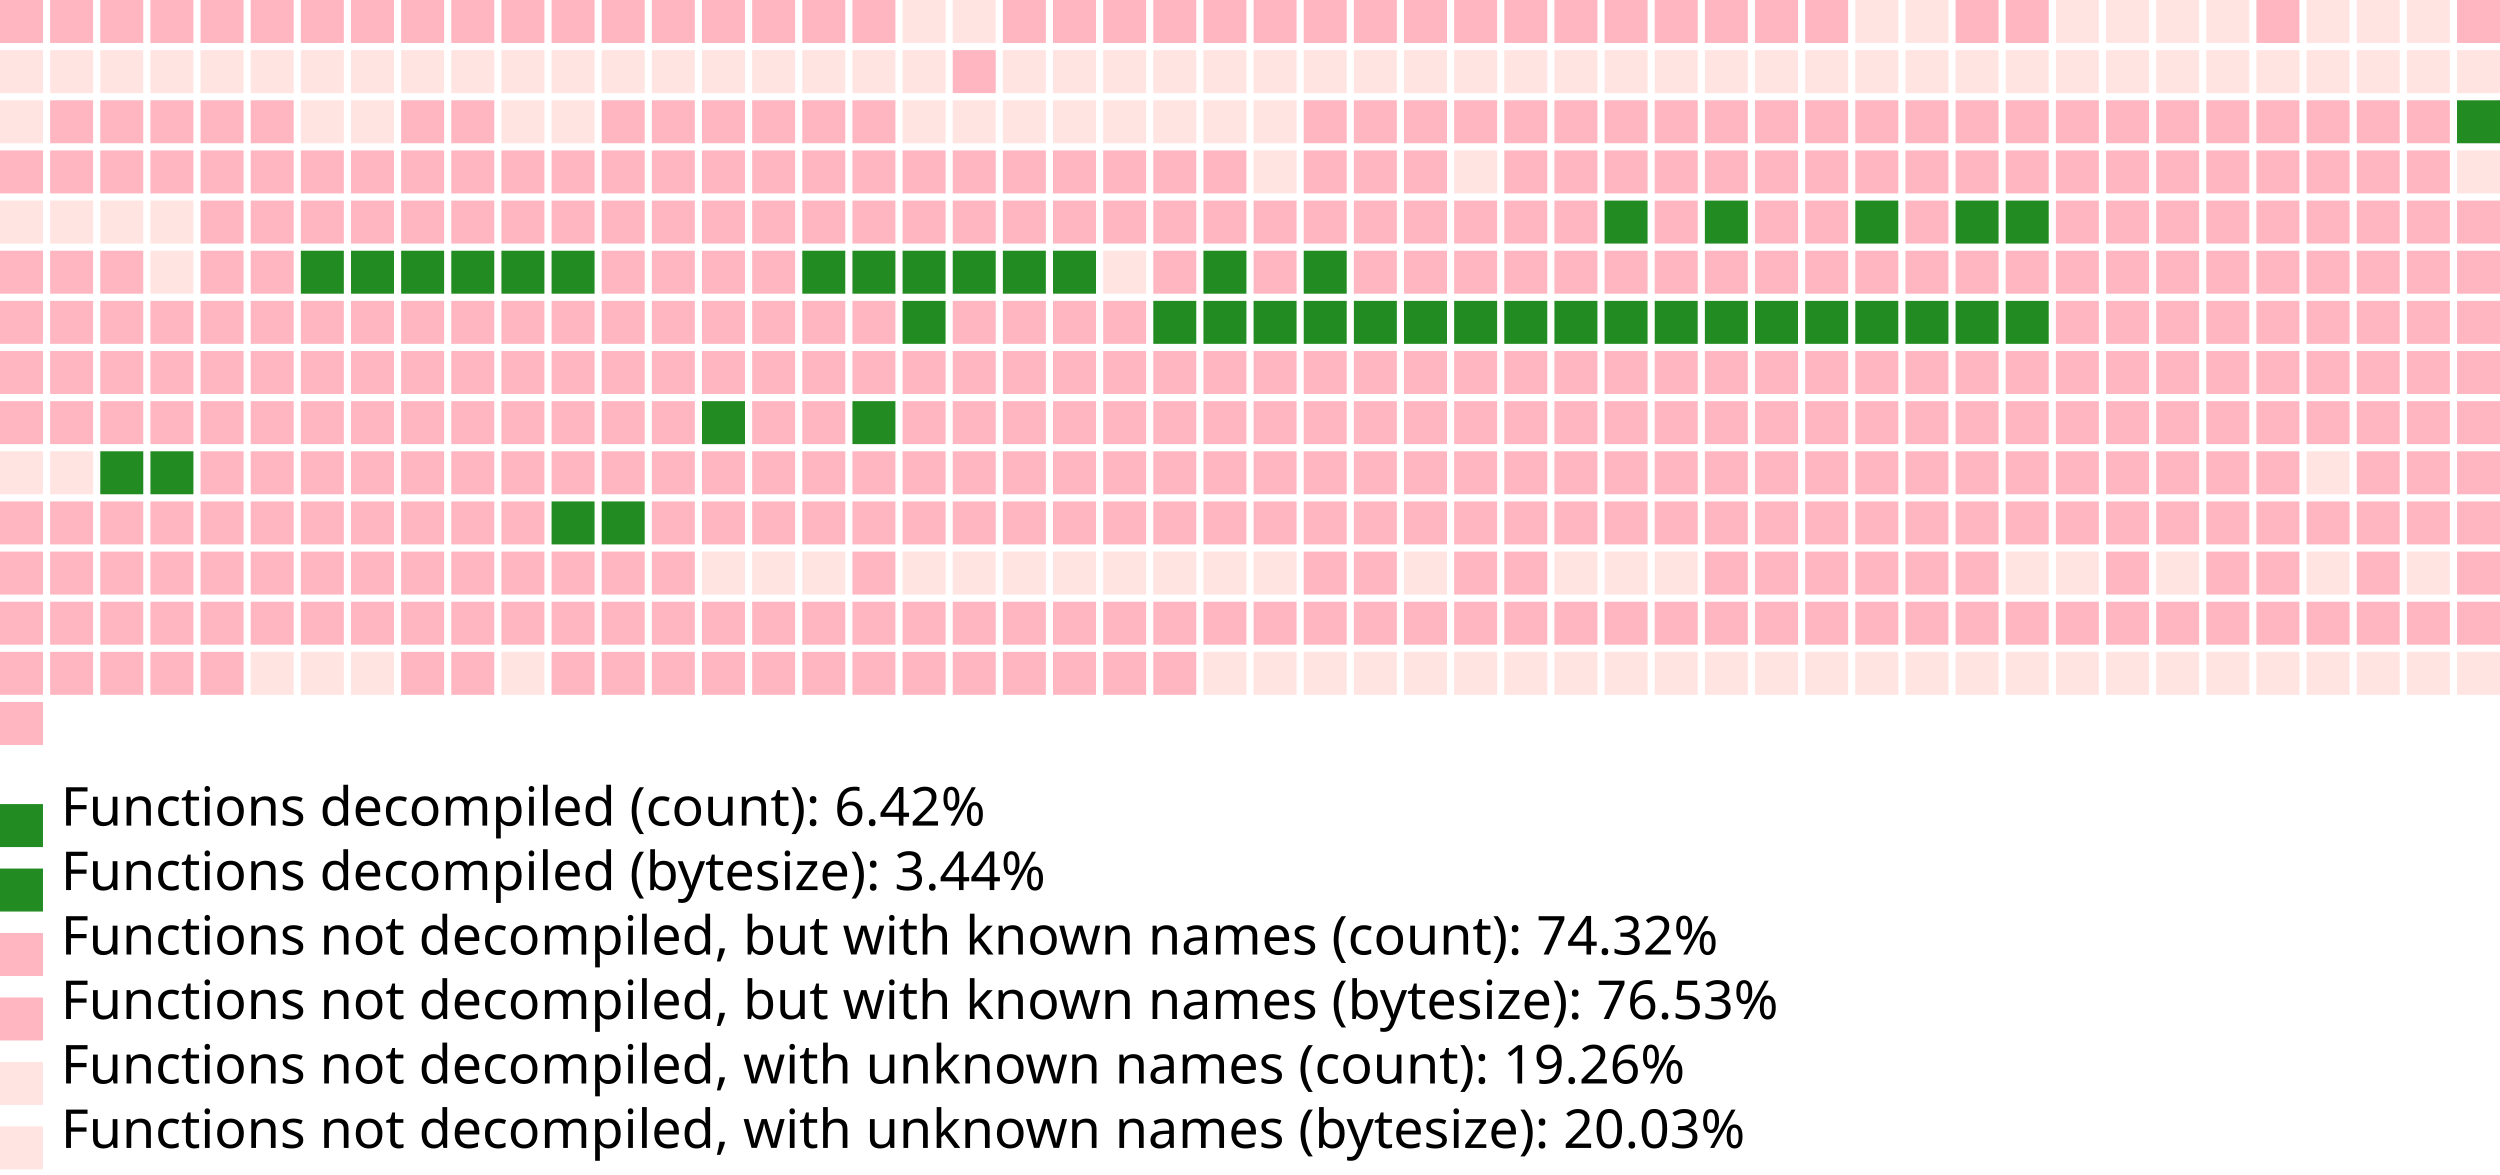
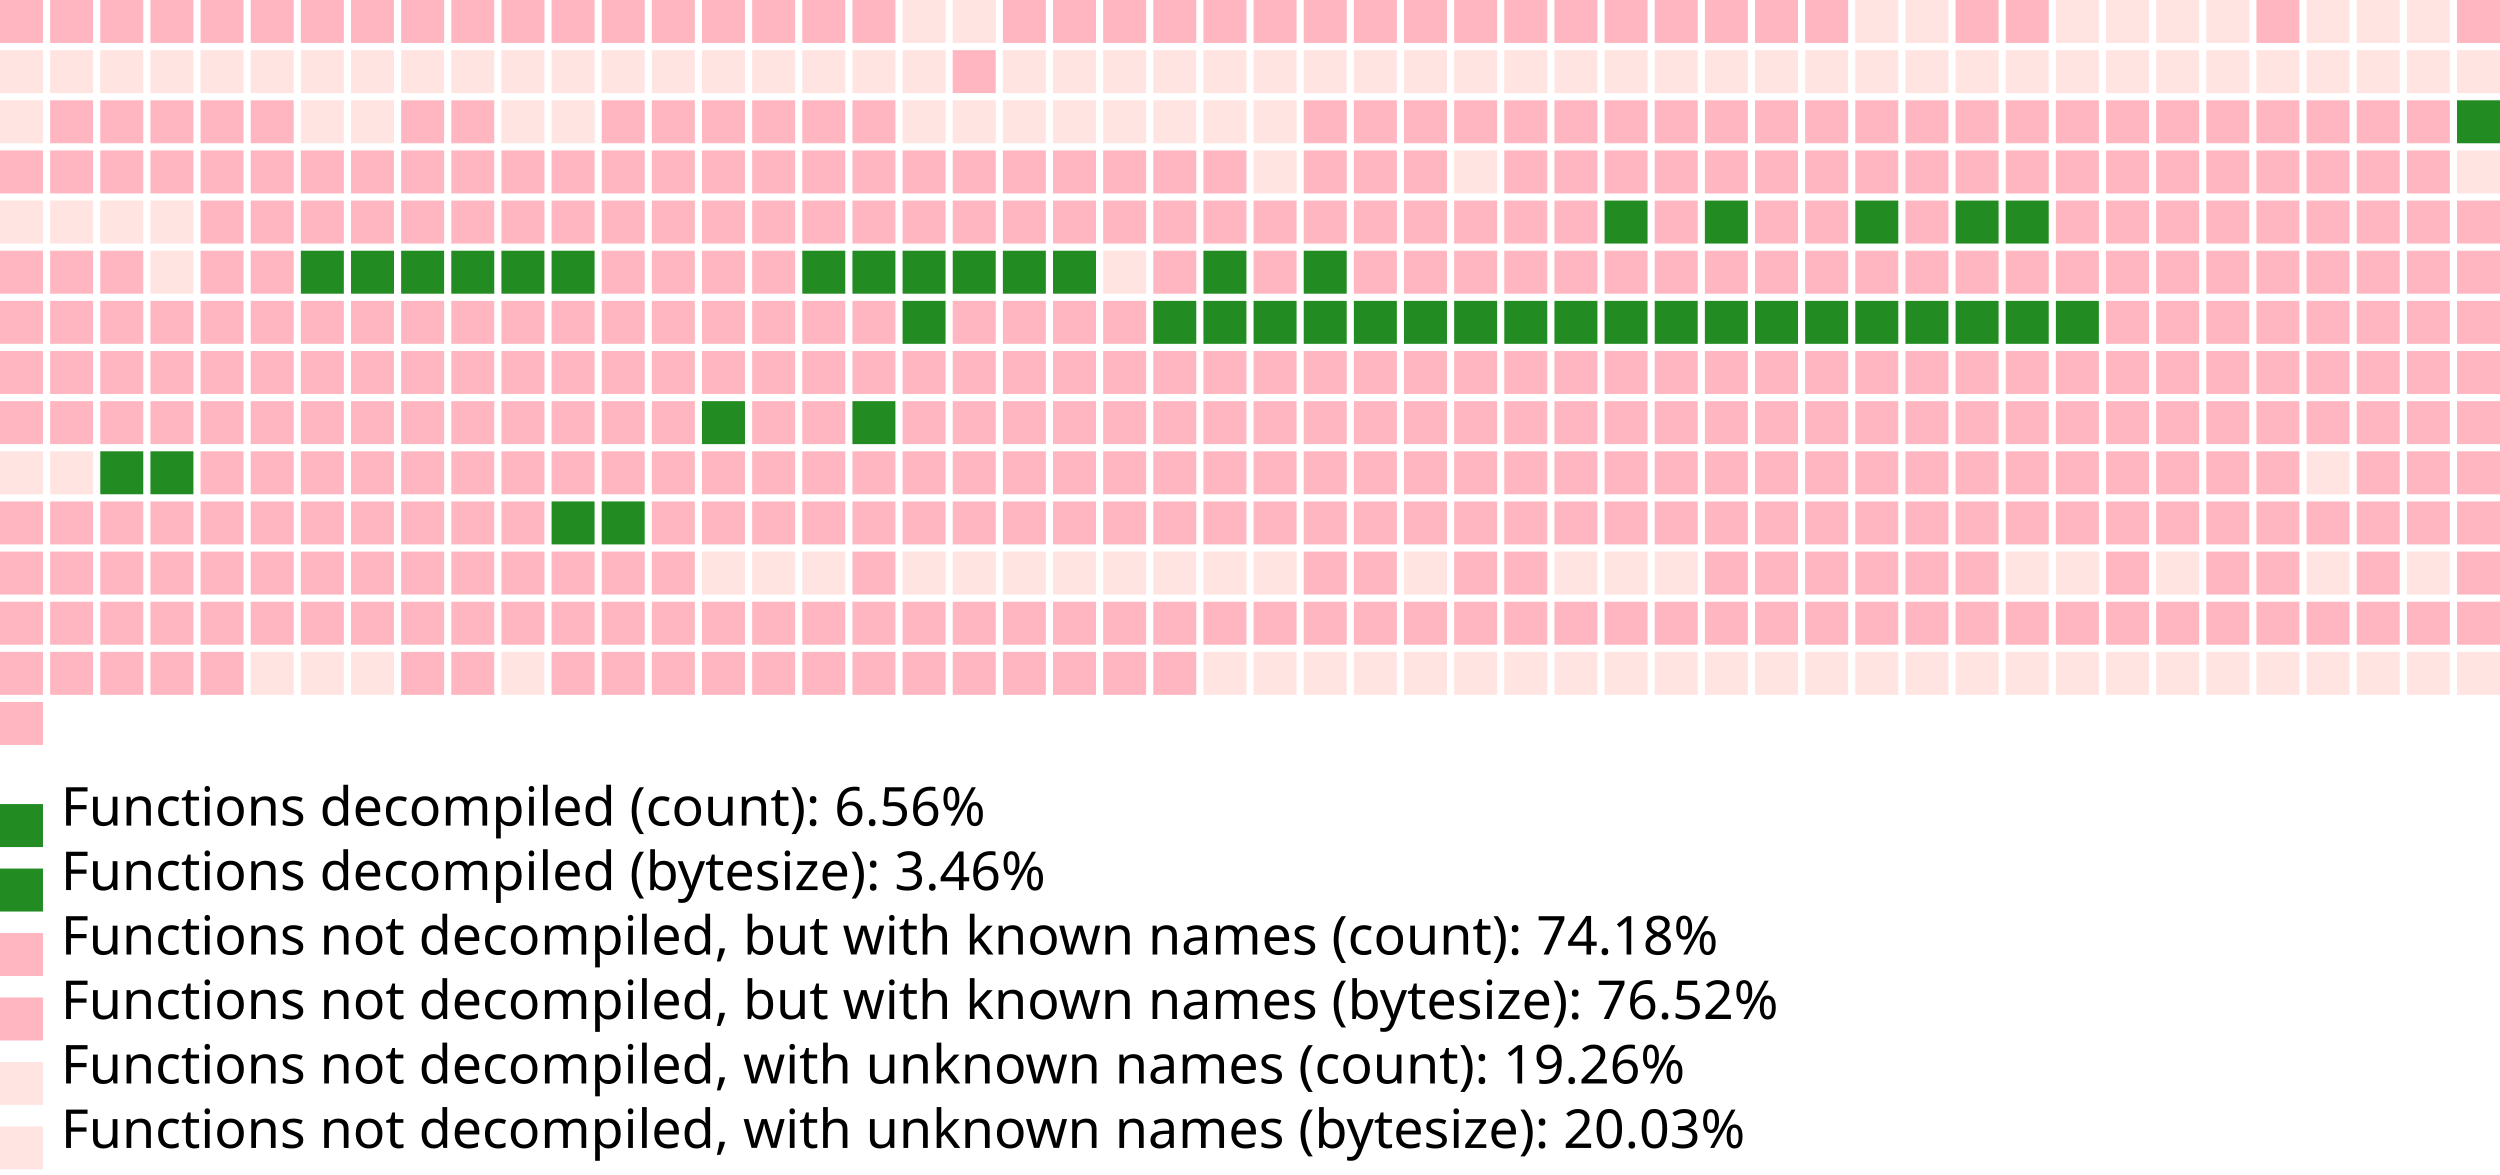
<svg xmlns="http://www.w3.org/2000/svg" version="1.1" width="698" height="328">
  <rect width="12" height="12" x="0" y="0" fill="lightpink" />
  <rect width="12" height="12" x="14" y="0" fill="lightpink" />
  <rect width="12" height="12" x="28" y="0" fill="lightpink" />
  <rect width="12" height="12" x="42" y="0" fill="lightpink" />
  <rect width="12" height="12" x="56" y="0" fill="lightpink" />
  <rect width="12" height="12" x="70" y="0" fill="lightpink" />
  <rect width="12" height="12" x="84" y="0" fill="lightpink" />
  <rect width="12" height="12" x="98" y="0" fill="lightpink" />
  <rect width="12" height="12" x="112" y="0" fill="lightpink" />
  <rect width="12" height="12" x="126" y="0" fill="lightpink" />
  <rect width="12" height="12" x="140" y="0" fill="lightpink" />
  <rect width="12" height="12" x="154" y="0" fill="lightpink" />
  <rect width="12" height="12" x="168" y="0" fill="lightpink" />
  <rect width="12" height="12" x="182" y="0" fill="lightpink" />
  <rect width="12" height="12" x="196" y="0" fill="lightpink" />
  <rect width="12" height="12" x="210" y="0" fill="lightpink" />
  <rect width="12" height="12" x="224" y="0" fill="lightpink" />
  <rect width="12" height="12" x="238" y="0" fill="lightpink" />
  <rect width="12" height="12" x="252" y="0" fill="mistyrose" />
  <rect width="12" height="12" x="266" y="0" fill="mistyrose" />
  <rect width="12" height="12" x="280" y="0" fill="lightpink" />
  <rect width="12" height="12" x="294" y="0" fill="lightpink" />
  <rect width="12" height="12" x="308" y="0" fill="lightpink" />
  <rect width="12" height="12" x="322" y="0" fill="lightpink" />
  <rect width="12" height="12" x="336" y="0" fill="lightpink" />
  <rect width="12" height="12" x="350" y="0" fill="lightpink" />
  <rect width="12" height="12" x="364" y="0" fill="lightpink" />
  <rect width="12" height="12" x="378" y="0" fill="lightpink" />
  <rect width="12" height="12" x="392" y="0" fill="lightpink" />
  <rect width="12" height="12" x="406" y="0" fill="lightpink" />
  <rect width="12" height="12" x="420" y="0" fill="lightpink" />
  <rect width="12" height="12" x="434" y="0" fill="lightpink" />
  <rect width="12" height="12" x="448" y="0" fill="lightpink" />
  <rect width="12" height="12" x="462" y="0" fill="lightpink" />
  <rect width="12" height="12" x="476" y="0" fill="lightpink" />
  <rect width="12" height="12" x="490" y="0" fill="lightpink" />
  <rect width="12" height="12" x="504" y="0" fill="lightpink" />
  <rect width="12" height="12" x="518" y="0" fill="mistyrose" />
  <rect width="12" height="12" x="532" y="0" fill="mistyrose" />
  <rect width="12" height="12" x="546" y="0" fill="lightpink" />
  <rect width="12" height="12" x="560" y="0" fill="lightpink" />
  <rect width="12" height="12" x="574" y="0" fill="mistyrose" />
  <rect width="12" height="12" x="588" y="0" fill="mistyrose" />
  <rect width="12" height="12" x="602" y="0" fill="mistyrose" />
  <rect width="12" height="12" x="616" y="0" fill="mistyrose" />
  <rect width="12" height="12" x="630" y="0" fill="lightpink" />
  <rect width="12" height="12" x="644" y="0" fill="mistyrose" />
  <rect width="12" height="12" x="658" y="0" fill="mistyrose" />
  <rect width="12" height="12" x="672" y="0" fill="mistyrose" />
  <rect width="12" height="12" x="686" y="0" fill="lightpink" />
  <rect width="12" height="12" x="0" y="14" fill="mistyrose" />
  <rect width="12" height="12" x="14" y="14" fill="mistyrose" />
  <rect width="12" height="12" x="28" y="14" fill="mistyrose" />
  <rect width="12" height="12" x="42" y="14" fill="mistyrose" />
  <rect width="12" height="12" x="56" y="14" fill="mistyrose" />
  <rect width="12" height="12" x="70" y="14" fill="mistyrose" />
  <rect width="12" height="12" x="84" y="14" fill="mistyrose" />
  <rect width="12" height="12" x="98" y="14" fill="mistyrose" />
  <rect width="12" height="12" x="112" y="14" fill="mistyrose" />
  <rect width="12" height="12" x="126" y="14" fill="mistyrose" />
  <rect width="12" height="12" x="140" y="14" fill="mistyrose" />
  <rect width="12" height="12" x="154" y="14" fill="mistyrose" />
  <rect width="12" height="12" x="168" y="14" fill="mistyrose" />
  <rect width="12" height="12" x="182" y="14" fill="mistyrose" />
  <rect width="12" height="12" x="196" y="14" fill="mistyrose" />
  <rect width="12" height="12" x="210" y="14" fill="mistyrose" />
  <rect width="12" height="12" x="224" y="14" fill="mistyrose" />
  <rect width="12" height="12" x="238" y="14" fill="mistyrose" />
  <rect width="12" height="12" x="252" y="14" fill="mistyrose" />
  <rect width="12" height="12" x="266" y="14" fill="lightpink" />
  <rect width="12" height="12" x="280" y="14" fill="mistyrose" />
  <rect width="12" height="12" x="294" y="14" fill="mistyrose" />
  <rect width="12" height="12" x="308" y="14" fill="mistyrose" />
  <rect width="12" height="12" x="322" y="14" fill="mistyrose" />
  <rect width="12" height="12" x="336" y="14" fill="mistyrose" />
  <rect width="12" height="12" x="350" y="14" fill="mistyrose" />
  <rect width="12" height="12" x="364" y="14" fill="mistyrose" />
  <rect width="12" height="12" x="378" y="14" fill="mistyrose" />
  <rect width="12" height="12" x="392" y="14" fill="mistyrose" />
  <rect width="12" height="12" x="406" y="14" fill="mistyrose" />
  <rect width="12" height="12" x="420" y="14" fill="mistyrose" />
  <rect width="12" height="12" x="434" y="14" fill="mistyrose" />
  <rect width="12" height="12" x="448" y="14" fill="mistyrose" />
  <rect width="12" height="12" x="462" y="14" fill="mistyrose" />
  <rect width="12" height="12" x="476" y="14" fill="mistyrose" />
  <rect width="12" height="12" x="490" y="14" fill="mistyrose" />
  <rect width="12" height="12" x="504" y="14" fill="mistyrose" />
  <rect width="12" height="12" x="518" y="14" fill="mistyrose" />
  <rect width="12" height="12" x="532" y="14" fill="mistyrose" />
  <rect width="12" height="12" x="546" y="14" fill="mistyrose" />
  <rect width="12" height="12" x="560" y="14" fill="mistyrose" />
  <rect width="12" height="12" x="574" y="14" fill="mistyrose" />
  <rect width="12" height="12" x="588" y="14" fill="mistyrose" />
  <rect width="12" height="12" x="602" y="14" fill="mistyrose" />
  <rect width="12" height="12" x="616" y="14" fill="mistyrose" />
  <rect width="12" height="12" x="630" y="14" fill="mistyrose" />
  <rect width="12" height="12" x="644" y="14" fill="mistyrose" />
  <rect width="12" height="12" x="658" y="14" fill="mistyrose" />
  <rect width="12" height="12" x="672" y="14" fill="mistyrose" />
  <rect width="12" height="12" x="686" y="14" fill="mistyrose" />
  <rect width="12" height="12" x="0" y="28" fill="mistyrose" />
  <rect width="12" height="12" x="14" y="28" fill="lightpink" />
  <rect width="12" height="12" x="28" y="28" fill="lightpink" />
  <rect width="12" height="12" x="42" y="28" fill="lightpink" />
  <rect width="12" height="12" x="56" y="28" fill="lightpink" />
  <rect width="12" height="12" x="70" y="28" fill="lightpink" />
  <rect width="12" height="12" x="84" y="28" fill="mistyrose" />
  <rect width="12" height="12" x="98" y="28" fill="mistyrose" />
  <rect width="12" height="12" x="112" y="28" fill="lightpink" />
  <rect width="12" height="12" x="126" y="28" fill="lightpink" />
  <rect width="12" height="12" x="140" y="28" fill="mistyrose" />
  <rect width="12" height="12" x="154" y="28" fill="mistyrose" />
  <rect width="12" height="12" x="168" y="28" fill="lightpink" />
  <rect width="12" height="12" x="182" y="28" fill="lightpink" />
  <rect width="12" height="12" x="196" y="28" fill="lightpink" />
  <rect width="12" height="12" x="210" y="28" fill="lightpink" />
  <rect width="12" height="12" x="224" y="28" fill="lightpink" />
  <rect width="12" height="12" x="238" y="28" fill="lightpink" />
  <rect width="12" height="12" x="252" y="28" fill="mistyrose" />
  <rect width="12" height="12" x="266" y="28" fill="mistyrose" />
  <rect width="12" height="12" x="280" y="28" fill="mistyrose" />
  <rect width="12" height="12" x="294" y="28" fill="mistyrose" />
  <rect width="12" height="12" x="308" y="28" fill="mistyrose" />
  <rect width="12" height="12" x="322" y="28" fill="mistyrose" />
  <rect width="12" height="12" x="336" y="28" fill="mistyrose" />
  <rect width="12" height="12" x="350" y="28" fill="mistyrose" />
  <rect width="12" height="12" x="364" y="28" fill="lightpink" />
  <rect width="12" height="12" x="378" y="28" fill="lightpink" />
  <rect width="12" height="12" x="392" y="28" fill="lightpink" />
  <rect width="12" height="12" x="406" y="28" fill="lightpink" />
  <rect width="12" height="12" x="420" y="28" fill="lightpink" />
  <rect width="12" height="12" x="434" y="28" fill="lightpink" />
  <rect width="12" height="12" x="448" y="28" fill="lightpink" />
  <rect width="12" height="12" x="462" y="28" fill="lightpink" />
  <rect width="12" height="12" x="476" y="28" fill="lightpink" />
  <rect width="12" height="12" x="490" y="28" fill="lightpink" />
  <rect width="12" height="12" x="504" y="28" fill="lightpink" />
  <rect width="12" height="12" x="518" y="28" fill="lightpink" />
  <rect width="12" height="12" x="532" y="28" fill="lightpink" />
  <rect width="12" height="12" x="546" y="28" fill="lightpink" />
  <rect width="12" height="12" x="560" y="28" fill="lightpink" />
  <rect width="12" height="12" x="574" y="28" fill="lightpink" />
  <rect width="12" height="12" x="588" y="28" fill="lightpink" />
  <rect width="12" height="12" x="602" y="28" fill="lightpink" />
  <rect width="12" height="12" x="616" y="28" fill="lightpink" />
  <rect width="12" height="12" x="630" y="28" fill="lightpink" />
  <rect width="12" height="12" x="644" y="28" fill="lightpink" />
  <rect width="12" height="12" x="658" y="28" fill="lightpink" />
  <rect width="12" height="12" x="672" y="28" fill="lightpink" />
  <rect width="12" height="12" x="686" y="28" fill="forestgreen" />
  <rect width="12" height="12" x="0" y="42" fill="lightpink" />
  <rect width="12" height="12" x="14" y="42" fill="lightpink" />
  <rect width="12" height="12" x="28" y="42" fill="lightpink" />
  <rect width="12" height="12" x="42" y="42" fill="lightpink" />
  <rect width="12" height="12" x="56" y="42" fill="lightpink" />
  <rect width="12" height="12" x="70" y="42" fill="lightpink" />
  <rect width="12" height="12" x="84" y="42" fill="lightpink" />
  <rect width="12" height="12" x="98" y="42" fill="lightpink" />
  <rect width="12" height="12" x="112" y="42" fill="lightpink" />
  <rect width="12" height="12" x="126" y="42" fill="lightpink" />
  <rect width="12" height="12" x="140" y="42" fill="lightpink" />
  <rect width="12" height="12" x="154" y="42" fill="lightpink" />
  <rect width="12" height="12" x="168" y="42" fill="lightpink" />
  <rect width="12" height="12" x="182" y="42" fill="lightpink" />
  <rect width="12" height="12" x="196" y="42" fill="lightpink" />
  <rect width="12" height="12" x="210" y="42" fill="lightpink" />
  <rect width="12" height="12" x="224" y="42" fill="lightpink" />
  <rect width="12" height="12" x="238" y="42" fill="lightpink" />
  <rect width="12" height="12" x="252" y="42" fill="lightpink" />
  <rect width="12" height="12" x="266" y="42" fill="lightpink" />
  <rect width="12" height="12" x="280" y="42" fill="lightpink" />
  <rect width="12" height="12" x="294" y="42" fill="lightpink" />
  <rect width="12" height="12" x="308" y="42" fill="lightpink" />
  <rect width="12" height="12" x="322" y="42" fill="lightpink" />
  <rect width="12" height="12" x="336" y="42" fill="lightpink" />
  <rect width="12" height="12" x="350" y="42" fill="mistyrose" />
  <rect width="12" height="12" x="364" y="42" fill="lightpink" />
  <rect width="12" height="12" x="378" y="42" fill="lightpink" />
  <rect width="12" height="12" x="392" y="42" fill="lightpink" />
  <rect width="12" height="12" x="406" y="42" fill="mistyrose" />
  <rect width="12" height="12" x="420" y="42" fill="lightpink" />
  <rect width="12" height="12" x="434" y="42" fill="lightpink" />
  <rect width="12" height="12" x="448" y="42" fill="lightpink" />
  <rect width="12" height="12" x="462" y="42" fill="lightpink" />
  <rect width="12" height="12" x="476" y="42" fill="lightpink" />
  <rect width="12" height="12" x="490" y="42" fill="lightpink" />
  <rect width="12" height="12" x="504" y="42" fill="lightpink" />
  <rect width="12" height="12" x="518" y="42" fill="lightpink" />
  <rect width="12" height="12" x="532" y="42" fill="lightpink" />
  <rect width="12" height="12" x="546" y="42" fill="lightpink" />
  <rect width="12" height="12" x="560" y="42" fill="lightpink" />
  <rect width="12" height="12" x="574" y="42" fill="lightpink" />
  <rect width="12" height="12" x="588" y="42" fill="lightpink" />
  <rect width="12" height="12" x="602" y="42" fill="lightpink" />
  <rect width="12" height="12" x="616" y="42" fill="lightpink" />
  <rect width="12" height="12" x="630" y="42" fill="lightpink" />
  <rect width="12" height="12" x="644" y="42" fill="lightpink" />
  <rect width="12" height="12" x="658" y="42" fill="lightpink" />
  <rect width="12" height="12" x="672" y="42" fill="lightpink" />
  <rect width="12" height="12" x="686" y="42" fill="mistyrose" />
  <rect width="12" height="12" x="0" y="56" fill="mistyrose" />
  <rect width="12" height="12" x="14" y="56" fill="mistyrose" />
  <rect width="12" height="12" x="28" y="56" fill="mistyrose" />
  <rect width="12" height="12" x="42" y="56" fill="mistyrose" />
  <rect width="12" height="12" x="56" y="56" fill="lightpink" />
  <rect width="12" height="12" x="70" y="56" fill="lightpink" />
  <rect width="12" height="12" x="84" y="56" fill="lightpink" />
  <rect width="12" height="12" x="98" y="56" fill="lightpink" />
  <rect width="12" height="12" x="112" y="56" fill="lightpink" />
  <rect width="12" height="12" x="126" y="56" fill="lightpink" />
  <rect width="12" height="12" x="140" y="56" fill="lightpink" />
  <rect width="12" height="12" x="154" y="56" fill="lightpink" />
  <rect width="12" height="12" x="168" y="56" fill="lightpink" />
  <rect width="12" height="12" x="182" y="56" fill="lightpink" />
  <rect width="12" height="12" x="196" y="56" fill="lightpink" />
  <rect width="12" height="12" x="210" y="56" fill="lightpink" />
  <rect width="12" height="12" x="224" y="56" fill="lightpink" />
  <rect width="12" height="12" x="238" y="56" fill="lightpink" />
  <rect width="12" height="12" x="252" y="56" fill="lightpink" />
  <rect width="12" height="12" x="266" y="56" fill="lightpink" />
  <rect width="12" height="12" x="280" y="56" fill="lightpink" />
  <rect width="12" height="12" x="294" y="56" fill="lightpink" />
  <rect width="12" height="12" x="308" y="56" fill="lightpink" />
  <rect width="12" height="12" x="322" y="56" fill="lightpink" />
  <rect width="12" height="12" x="336" y="56" fill="lightpink" />
  <rect width="12" height="12" x="350" y="56" fill="lightpink" />
  <rect width="12" height="12" x="364" y="56" fill="lightpink" />
  <rect width="12" height="12" x="378" y="56" fill="lightpink" />
  <rect width="12" height="12" x="392" y="56" fill="lightpink" />
  <rect width="12" height="12" x="406" y="56" fill="lightpink" />
  <rect width="12" height="12" x="420" y="56" fill="lightpink" />
  <rect width="12" height="12" x="434" y="56" fill="lightpink" />
  <rect width="12" height="12" x="448" y="56" fill="forestgreen" />
  <rect width="12" height="12" x="462" y="56" fill="lightpink" />
  <rect width="12" height="12" x="476" y="56" fill="forestgreen" />
  <rect width="12" height="12" x="490" y="56" fill="lightpink" />
  <rect width="12" height="12" x="504" y="56" fill="lightpink" />
  <rect width="12" height="12" x="518" y="56" fill="forestgreen" />
  <rect width="12" height="12" x="532" y="56" fill="lightpink" />
  <rect width="12" height="12" x="546" y="56" fill="forestgreen" />
  <rect width="12" height="12" x="560" y="56" fill="forestgreen" />
  <rect width="12" height="12" x="574" y="56" fill="lightpink" />
  <rect width="12" height="12" x="588" y="56" fill="lightpink" />
  <rect width="12" height="12" x="602" y="56" fill="lightpink" />
  <rect width="12" height="12" x="616" y="56" fill="lightpink" />
  <rect width="12" height="12" x="630" y="56" fill="lightpink" />
  <rect width="12" height="12" x="644" y="56" fill="lightpink" />
  <rect width="12" height="12" x="658" y="56" fill="lightpink" />
  <rect width="12" height="12" x="672" y="56" fill="lightpink" />
  <rect width="12" height="12" x="686" y="56" fill="lightpink" />
  <rect width="12" height="12" x="0" y="70" fill="lightpink" />
  <rect width="12" height="12" x="14" y="70" fill="lightpink" />
  <rect width="12" height="12" x="28" y="70" fill="lightpink" />
  <rect width="12" height="12" x="42" y="70" fill="mistyrose" />
  <rect width="12" height="12" x="56" y="70" fill="lightpink" />
  <rect width="12" height="12" x="70" y="70" fill="lightpink" />
  <rect width="12" height="12" x="84" y="70" fill="forestgreen" />
  <rect width="12" height="12" x="98" y="70" fill="forestgreen" />
  <rect width="12" height="12" x="112" y="70" fill="forestgreen" />
  <rect width="12" height="12" x="126" y="70" fill="forestgreen" />
  <rect width="12" height="12" x="140" y="70" fill="forestgreen" />
  <rect width="12" height="12" x="154" y="70" fill="forestgreen" />
  <rect width="12" height="12" x="168" y="70" fill="lightpink" />
  <rect width="12" height="12" x="182" y="70" fill="lightpink" />
  <rect width="12" height="12" x="196" y="70" fill="lightpink" />
  <rect width="12" height="12" x="210" y="70" fill="lightpink" />
  <rect width="12" height="12" x="224" y="70" fill="forestgreen" />
  <rect width="12" height="12" x="238" y="70" fill="forestgreen" />
  <rect width="12" height="12" x="252" y="70" fill="forestgreen" />
  <rect width="12" height="12" x="266" y="70" fill="forestgreen" />
  <rect width="12" height="12" x="280" y="70" fill="forestgreen" />
  <rect width="12" height="12" x="294" y="70" fill="forestgreen" />
  <rect width="12" height="12" x="308" y="70" fill="mistyrose" />
  <rect width="12" height="12" x="322" y="70" fill="lightpink" />
  <rect width="12" height="12" x="336" y="70" fill="forestgreen" />
  <rect width="12" height="12" x="350" y="70" fill="lightpink" />
  <rect width="12" height="12" x="364" y="70" fill="forestgreen" />
  <rect width="12" height="12" x="378" y="70" fill="lightpink" />
  <rect width="12" height="12" x="392" y="70" fill="lightpink" />
  <rect width="12" height="12" x="406" y="70" fill="lightpink" />
  <rect width="12" height="12" x="420" y="70" fill="lightpink" />
  <rect width="12" height="12" x="434" y="70" fill="lightpink" />
  <rect width="12" height="12" x="448" y="70" fill="lightpink" />
  <rect width="12" height="12" x="462" y="70" fill="lightpink" />
  <rect width="12" height="12" x="476" y="70" fill="lightpink" />
  <rect width="12" height="12" x="490" y="70" fill="lightpink" />
  <rect width="12" height="12" x="504" y="70" fill="lightpink" />
  <rect width="12" height="12" x="518" y="70" fill="lightpink" />
  <rect width="12" height="12" x="532" y="70" fill="lightpink" />
  <rect width="12" height="12" x="546" y="70" fill="lightpink" />
  <rect width="12" height="12" x="560" y="70" fill="lightpink" />
  <rect width="12" height="12" x="574" y="70" fill="lightpink" />
  <rect width="12" height="12" x="588" y="70" fill="lightpink" />
  <rect width="12" height="12" x="602" y="70" fill="lightpink" />
  <rect width="12" height="12" x="616" y="70" fill="lightpink" />
  <rect width="12" height="12" x="630" y="70" fill="lightpink" />
  <rect width="12" height="12" x="644" y="70" fill="lightpink" />
  <rect width="12" height="12" x="658" y="70" fill="lightpink" />
  <rect width="12" height="12" x="672" y="70" fill="lightpink" />
  <rect width="12" height="12" x="686" y="70" fill="lightpink" />
  <rect width="12" height="12" x="0" y="84" fill="lightpink" />
  <rect width="12" height="12" x="14" y="84" fill="lightpink" />
  <rect width="12" height="12" x="28" y="84" fill="lightpink" />
  <rect width="12" height="12" x="42" y="84" fill="lightpink" />
  <rect width="12" height="12" x="56" y="84" fill="lightpink" />
  <rect width="12" height="12" x="70" y="84" fill="lightpink" />
  <rect width="12" height="12" x="84" y="84" fill="lightpink" />
  <rect width="12" height="12" x="98" y="84" fill="lightpink" />
  <rect width="12" height="12" x="112" y="84" fill="lightpink" />
  <rect width="12" height="12" x="126" y="84" fill="lightpink" />
  <rect width="12" height="12" x="140" y="84" fill="lightpink" />
  <rect width="12" height="12" x="154" y="84" fill="lightpink" />
  <rect width="12" height="12" x="168" y="84" fill="lightpink" />
  <rect width="12" height="12" x="182" y="84" fill="lightpink" />
  <rect width="12" height="12" x="196" y="84" fill="lightpink" />
  <rect width="12" height="12" x="210" y="84" fill="lightpink" />
  <rect width="12" height="12" x="224" y="84" fill="lightpink" />
  <rect width="12" height="12" x="238" y="84" fill="lightpink" />
  <rect width="12" height="12" x="252" y="84" fill="forestgreen" />
  <rect width="12" height="12" x="266" y="84" fill="lightpink" />
  <rect width="12" height="12" x="280" y="84" fill="lightpink" />
  <rect width="12" height="12" x="294" y="84" fill="lightpink" />
  <rect width="12" height="12" x="308" y="84" fill="lightpink" />
  <rect width="12" height="12" x="322" y="84" fill="forestgreen" />
  <rect width="12" height="12" x="336" y="84" fill="forestgreen" />
  <rect width="12" height="12" x="350" y="84" fill="forestgreen" />
  <rect width="12" height="12" x="364" y="84" fill="forestgreen" />
  <rect width="12" height="12" x="378" y="84" fill="forestgreen" />
  <rect width="12" height="12" x="392" y="84" fill="forestgreen" />
  <rect width="12" height="12" x="406" y="84" fill="forestgreen" />
  <rect width="12" height="12" x="420" y="84" fill="forestgreen" />
  <rect width="12" height="12" x="434" y="84" fill="forestgreen" />
  <rect width="12" height="12" x="448" y="84" fill="forestgreen" />
  <rect width="12" height="12" x="462" y="84" fill="forestgreen" />
  <rect width="12" height="12" x="476" y="84" fill="forestgreen" />
  <rect width="12" height="12" x="490" y="84" fill="forestgreen" />
  <rect width="12" height="12" x="504" y="84" fill="forestgreen" />
  <rect width="12" height="12" x="518" y="84" fill="forestgreen" />
  <rect width="12" height="12" x="532" y="84" fill="forestgreen" />
  <rect width="12" height="12" x="546" y="84" fill="forestgreen" />
  <rect width="12" height="12" x="560" y="84" fill="forestgreen" />
-   <rect width="12" height="12" x="574" y="84" fill="lightpink" />
+   <rect width="12" height="12" x="574" y="84" fill="forestgreen" />
  <rect width="12" height="12" x="588" y="84" fill="lightpink" />
  <rect width="12" height="12" x="602" y="84" fill="lightpink" />
  <rect width="12" height="12" x="616" y="84" fill="lightpink" />
  <rect width="12" height="12" x="630" y="84" fill="lightpink" />
  <rect width="12" height="12" x="644" y="84" fill="lightpink" />
  <rect width="12" height="12" x="658" y="84" fill="lightpink" />
  <rect width="12" height="12" x="672" y="84" fill="lightpink" />
  <rect width="12" height="12" x="686" y="84" fill="lightpink" />
  <rect width="12" height="12" x="0" y="98" fill="lightpink" />
  <rect width="12" height="12" x="14" y="98" fill="lightpink" />
  <rect width="12" height="12" x="28" y="98" fill="lightpink" />
  <rect width="12" height="12" x="42" y="98" fill="lightpink" />
  <rect width="12" height="12" x="56" y="98" fill="lightpink" />
  <rect width="12" height="12" x="70" y="98" fill="lightpink" />
  <rect width="12" height="12" x="84" y="98" fill="lightpink" />
  <rect width="12" height="12" x="98" y="98" fill="lightpink" />
  <rect width="12" height="12" x="112" y="98" fill="lightpink" />
  <rect width="12" height="12" x="126" y="98" fill="lightpink" />
  <rect width="12" height="12" x="140" y="98" fill="lightpink" />
  <rect width="12" height="12" x="154" y="98" fill="lightpink" />
  <rect width="12" height="12" x="168" y="98" fill="lightpink" />
  <rect width="12" height="12" x="182" y="98" fill="lightpink" />
  <rect width="12" height="12" x="196" y="98" fill="lightpink" />
  <rect width="12" height="12" x="210" y="98" fill="lightpink" />
  <rect width="12" height="12" x="224" y="98" fill="lightpink" />
  <rect width="12" height="12" x="238" y="98" fill="lightpink" />
  <rect width="12" height="12" x="252" y="98" fill="lightpink" />
  <rect width="12" height="12" x="266" y="98" fill="lightpink" />
  <rect width="12" height="12" x="280" y="98" fill="lightpink" />
  <rect width="12" height="12" x="294" y="98" fill="lightpink" />
  <rect width="12" height="12" x="308" y="98" fill="lightpink" />
  <rect width="12" height="12" x="322" y="98" fill="lightpink" />
  <rect width="12" height="12" x="336" y="98" fill="lightpink" />
  <rect width="12" height="12" x="350" y="98" fill="lightpink" />
  <rect width="12" height="12" x="364" y="98" fill="lightpink" />
  <rect width="12" height="12" x="378" y="98" fill="lightpink" />
  <rect width="12" height="12" x="392" y="98" fill="lightpink" />
  <rect width="12" height="12" x="406" y="98" fill="lightpink" />
  <rect width="12" height="12" x="420" y="98" fill="lightpink" />
  <rect width="12" height="12" x="434" y="98" fill="lightpink" />
  <rect width="12" height="12" x="448" y="98" fill="lightpink" />
  <rect width="12" height="12" x="462" y="98" fill="lightpink" />
  <rect width="12" height="12" x="476" y="98" fill="lightpink" />
  <rect width="12" height="12" x="490" y="98" fill="lightpink" />
  <rect width="12" height="12" x="504" y="98" fill="lightpink" />
  <rect width="12" height="12" x="518" y="98" fill="lightpink" />
  <rect width="12" height="12" x="532" y="98" fill="lightpink" />
  <rect width="12" height="12" x="546" y="98" fill="lightpink" />
  <rect width="12" height="12" x="560" y="98" fill="lightpink" />
  <rect width="12" height="12" x="574" y="98" fill="lightpink" />
  <rect width="12" height="12" x="588" y="98" fill="lightpink" />
  <rect width="12" height="12" x="602" y="98" fill="lightpink" />
  <rect width="12" height="12" x="616" y="98" fill="lightpink" />
  <rect width="12" height="12" x="630" y="98" fill="lightpink" />
  <rect width="12" height="12" x="644" y="98" fill="lightpink" />
  <rect width="12" height="12" x="658" y="98" fill="lightpink" />
  <rect width="12" height="12" x="672" y="98" fill="lightpink" />
  <rect width="12" height="12" x="686" y="98" fill="lightpink" />
  <rect width="12" height="12" x="0" y="112" fill="lightpink" />
  <rect width="12" height="12" x="14" y="112" fill="lightpink" />
  <rect width="12" height="12" x="28" y="112" fill="lightpink" />
  <rect width="12" height="12" x="42" y="112" fill="lightpink" />
  <rect width="12" height="12" x="56" y="112" fill="lightpink" />
  <rect width="12" height="12" x="70" y="112" fill="lightpink" />
  <rect width="12" height="12" x="84" y="112" fill="lightpink" />
  <rect width="12" height="12" x="98" y="112" fill="lightpink" />
  <rect width="12" height="12" x="112" y="112" fill="lightpink" />
  <rect width="12" height="12" x="126" y="112" fill="lightpink" />
  <rect width="12" height="12" x="140" y="112" fill="lightpink" />
  <rect width="12" height="12" x="154" y="112" fill="lightpink" />
  <rect width="12" height="12" x="168" y="112" fill="lightpink" />
  <rect width="12" height="12" x="182" y="112" fill="lightpink" />
  <rect width="12" height="12" x="196" y="112" fill="forestgreen" />
  <rect width="12" height="12" x="210" y="112" fill="lightpink" />
  <rect width="12" height="12" x="224" y="112" fill="lightpink" />
  <rect width="12" height="12" x="238" y="112" fill="forestgreen" />
  <rect width="12" height="12" x="252" y="112" fill="lightpink" />
  <rect width="12" height="12" x="266" y="112" fill="lightpink" />
  <rect width="12" height="12" x="280" y="112" fill="lightpink" />
  <rect width="12" height="12" x="294" y="112" fill="lightpink" />
  <rect width="12" height="12" x="308" y="112" fill="lightpink" />
  <rect width="12" height="12" x="322" y="112" fill="lightpink" />
  <rect width="12" height="12" x="336" y="112" fill="lightpink" />
  <rect width="12" height="12" x="350" y="112" fill="lightpink" />
  <rect width="12" height="12" x="364" y="112" fill="lightpink" />
  <rect width="12" height="12" x="378" y="112" fill="lightpink" />
  <rect width="12" height="12" x="392" y="112" fill="lightpink" />
  <rect width="12" height="12" x="406" y="112" fill="lightpink" />
  <rect width="12" height="12" x="420" y="112" fill="lightpink" />
  <rect width="12" height="12" x="434" y="112" fill="lightpink" />
  <rect width="12" height="12" x="448" y="112" fill="lightpink" />
  <rect width="12" height="12" x="462" y="112" fill="lightpink" />
  <rect width="12" height="12" x="476" y="112" fill="lightpink" />
  <rect width="12" height="12" x="490" y="112" fill="lightpink" />
  <rect width="12" height="12" x="504" y="112" fill="lightpink" />
  <rect width="12" height="12" x="518" y="112" fill="lightpink" />
  <rect width="12" height="12" x="532" y="112" fill="lightpink" />
  <rect width="12" height="12" x="546" y="112" fill="lightpink" />
  <rect width="12" height="12" x="560" y="112" fill="lightpink" />
  <rect width="12" height="12" x="574" y="112" fill="lightpink" />
  <rect width="12" height="12" x="588" y="112" fill="lightpink" />
  <rect width="12" height="12" x="602" y="112" fill="lightpink" />
  <rect width="12" height="12" x="616" y="112" fill="lightpink" />
  <rect width="12" height="12" x="630" y="112" fill="lightpink" />
  <rect width="12" height="12" x="644" y="112" fill="lightpink" />
  <rect width="12" height="12" x="658" y="112" fill="lightpink" />
  <rect width="12" height="12" x="672" y="112" fill="lightpink" />
  <rect width="12" height="12" x="686" y="112" fill="lightpink" />
  <rect width="12" height="12" x="0" y="126" fill="mistyrose" />
  <rect width="12" height="12" x="14" y="126" fill="mistyrose" />
  <rect width="12" height="12" x="28" y="126" fill="forestgreen" />
  <rect width="12" height="12" x="42" y="126" fill="forestgreen" />
  <rect width="12" height="12" x="56" y="126" fill="lightpink" />
  <rect width="12" height="12" x="70" y="126" fill="lightpink" />
  <rect width="12" height="12" x="84" y="126" fill="lightpink" />
  <rect width="12" height="12" x="98" y="126" fill="lightpink" />
  <rect width="12" height="12" x="112" y="126" fill="lightpink" />
  <rect width="12" height="12" x="126" y="126" fill="lightpink" />
  <rect width="12" height="12" x="140" y="126" fill="lightpink" />
  <rect width="12" height="12" x="154" y="126" fill="lightpink" />
  <rect width="12" height="12" x="168" y="126" fill="lightpink" />
  <rect width="12" height="12" x="182" y="126" fill="lightpink" />
  <rect width="12" height="12" x="196" y="126" fill="lightpink" />
  <rect width="12" height="12" x="210" y="126" fill="lightpink" />
  <rect width="12" height="12" x="224" y="126" fill="lightpink" />
  <rect width="12" height="12" x="238" y="126" fill="lightpink" />
  <rect width="12" height="12" x="252" y="126" fill="lightpink" />
  <rect width="12" height="12" x="266" y="126" fill="lightpink" />
  <rect width="12" height="12" x="280" y="126" fill="lightpink" />
  <rect width="12" height="12" x="294" y="126" fill="lightpink" />
  <rect width="12" height="12" x="308" y="126" fill="lightpink" />
  <rect width="12" height="12" x="322" y="126" fill="lightpink" />
  <rect width="12" height="12" x="336" y="126" fill="lightpink" />
  <rect width="12" height="12" x="350" y="126" fill="lightpink" />
  <rect width="12" height="12" x="364" y="126" fill="lightpink" />
  <rect width="12" height="12" x="378" y="126" fill="lightpink" />
  <rect width="12" height="12" x="392" y="126" fill="lightpink" />
  <rect width="12" height="12" x="406" y="126" fill="lightpink" />
  <rect width="12" height="12" x="420" y="126" fill="lightpink" />
  <rect width="12" height="12" x="434" y="126" fill="lightpink" />
  <rect width="12" height="12" x="448" y="126" fill="lightpink" />
  <rect width="12" height="12" x="462" y="126" fill="lightpink" />
  <rect width="12" height="12" x="476" y="126" fill="lightpink" />
  <rect width="12" height="12" x="490" y="126" fill="lightpink" />
  <rect width="12" height="12" x="504" y="126" fill="lightpink" />
  <rect width="12" height="12" x="518" y="126" fill="lightpink" />
  <rect width="12" height="12" x="532" y="126" fill="lightpink" />
  <rect width="12" height="12" x="546" y="126" fill="lightpink" />
  <rect width="12" height="12" x="560" y="126" fill="lightpink" />
  <rect width="12" height="12" x="574" y="126" fill="lightpink" />
  <rect width="12" height="12" x="588" y="126" fill="lightpink" />
  <rect width="12" height="12" x="602" y="126" fill="lightpink" />
  <rect width="12" height="12" x="616" y="126" fill="lightpink" />
  <rect width="12" height="12" x="630" y="126" fill="lightpink" />
  <rect width="12" height="12" x="644" y="126" fill="mistyrose" />
  <rect width="12" height="12" x="658" y="126" fill="lightpink" />
  <rect width="12" height="12" x="672" y="126" fill="lightpink" />
  <rect width="12" height="12" x="686" y="126" fill="lightpink" />
  <rect width="12" height="12" x="0" y="140" fill="lightpink" />
  <rect width="12" height="12" x="14" y="140" fill="lightpink" />
  <rect width="12" height="12" x="28" y="140" fill="lightpink" />
  <rect width="12" height="12" x="42" y="140" fill="lightpink" />
  <rect width="12" height="12" x="56" y="140" fill="lightpink" />
  <rect width="12" height="12" x="70" y="140" fill="lightpink" />
  <rect width="12" height="12" x="84" y="140" fill="lightpink" />
  <rect width="12" height="12" x="98" y="140" fill="lightpink" />
  <rect width="12" height="12" x="112" y="140" fill="lightpink" />
  <rect width="12" height="12" x="126" y="140" fill="lightpink" />
  <rect width="12" height="12" x="140" y="140" fill="lightpink" />
  <rect width="12" height="12" x="154" y="140" fill="forestgreen" />
  <rect width="12" height="12" x="168" y="140" fill="forestgreen" />
  <rect width="12" height="12" x="182" y="140" fill="lightpink" />
  <rect width="12" height="12" x="196" y="140" fill="lightpink" />
  <rect width="12" height="12" x="210" y="140" fill="lightpink" />
  <rect width="12" height="12" x="224" y="140" fill="lightpink" />
  <rect width="12" height="12" x="238" y="140" fill="lightpink" />
  <rect width="12" height="12" x="252" y="140" fill="lightpink" />
  <rect width="12" height="12" x="266" y="140" fill="lightpink" />
  <rect width="12" height="12" x="280" y="140" fill="lightpink" />
  <rect width="12" height="12" x="294" y="140" fill="lightpink" />
  <rect width="12" height="12" x="308" y="140" fill="lightpink" />
  <rect width="12" height="12" x="322" y="140" fill="lightpink" />
  <rect width="12" height="12" x="336" y="140" fill="lightpink" />
  <rect width="12" height="12" x="350" y="140" fill="lightpink" />
  <rect width="12" height="12" x="364" y="140" fill="lightpink" />
  <rect width="12" height="12" x="378" y="140" fill="lightpink" />
  <rect width="12" height="12" x="392" y="140" fill="lightpink" />
  <rect width="12" height="12" x="406" y="140" fill="lightpink" />
  <rect width="12" height="12" x="420" y="140" fill="lightpink" />
  <rect width="12" height="12" x="434" y="140" fill="lightpink" />
  <rect width="12" height="12" x="448" y="140" fill="lightpink" />
  <rect width="12" height="12" x="462" y="140" fill="lightpink" />
  <rect width="12" height="12" x="476" y="140" fill="lightpink" />
  <rect width="12" height="12" x="490" y="140" fill="lightpink" />
  <rect width="12" height="12" x="504" y="140" fill="lightpink" />
  <rect width="12" height="12" x="518" y="140" fill="lightpink" />
  <rect width="12" height="12" x="532" y="140" fill="lightpink" />
  <rect width="12" height="12" x="546" y="140" fill="lightpink" />
  <rect width="12" height="12" x="560" y="140" fill="lightpink" />
  <rect width="12" height="12" x="574" y="140" fill="lightpink" />
  <rect width="12" height="12" x="588" y="140" fill="lightpink" />
  <rect width="12" height="12" x="602" y="140" fill="lightpink" />
  <rect width="12" height="12" x="616" y="140" fill="lightpink" />
  <rect width="12" height="12" x="630" y="140" fill="lightpink" />
  <rect width="12" height="12" x="644" y="140" fill="lightpink" />
  <rect width="12" height="12" x="658" y="140" fill="lightpink" />
  <rect width="12" height="12" x="672" y="140" fill="lightpink" />
  <rect width="12" height="12" x="686" y="140" fill="lightpink" />
  <rect width="12" height="12" x="0" y="154" fill="lightpink" />
  <rect width="12" height="12" x="14" y="154" fill="lightpink" />
  <rect width="12" height="12" x="28" y="154" fill="lightpink" />
  <rect width="12" height="12" x="42" y="154" fill="lightpink" />
  <rect width="12" height="12" x="56" y="154" fill="lightpink" />
  <rect width="12" height="12" x="70" y="154" fill="lightpink" />
  <rect width="12" height="12" x="84" y="154" fill="lightpink" />
  <rect width="12" height="12" x="98" y="154" fill="lightpink" />
  <rect width="12" height="12" x="112" y="154" fill="lightpink" />
  <rect width="12" height="12" x="126" y="154" fill="lightpink" />
  <rect width="12" height="12" x="140" y="154" fill="lightpink" />
  <rect width="12" height="12" x="154" y="154" fill="lightpink" />
  <rect width="12" height="12" x="168" y="154" fill="lightpink" />
  <rect width="12" height="12" x="182" y="154" fill="lightpink" />
  <rect width="12" height="12" x="196" y="154" fill="mistyrose" />
  <rect width="12" height="12" x="210" y="154" fill="mistyrose" />
  <rect width="12" height="12" x="224" y="154" fill="mistyrose" />
  <rect width="12" height="12" x="238" y="154" fill="lightpink" />
  <rect width="12" height="12" x="252" y="154" fill="mistyrose" />
  <rect width="12" height="12" x="266" y="154" fill="mistyrose" />
  <rect width="12" height="12" x="280" y="154" fill="mistyrose" />
  <rect width="12" height="12" x="294" y="154" fill="mistyrose" />
  <rect width="12" height="12" x="308" y="154" fill="mistyrose" />
  <rect width="12" height="12" x="322" y="154" fill="mistyrose" />
  <rect width="12" height="12" x="336" y="154" fill="mistyrose" />
  <rect width="12" height="12" x="350" y="154" fill="mistyrose" />
  <rect width="12" height="12" x="364" y="154" fill="lightpink" />
  <rect width="12" height="12" x="378" y="154" fill="lightpink" />
  <rect width="12" height="12" x="392" y="154" fill="mistyrose" />
  <rect width="12" height="12" x="406" y="154" fill="lightpink" />
  <rect width="12" height="12" x="420" y="154" fill="lightpink" />
  <rect width="12" height="12" x="434" y="154" fill="mistyrose" />
  <rect width="12" height="12" x="448" y="154" fill="mistyrose" />
  <rect width="12" height="12" x="462" y="154" fill="mistyrose" />
  <rect width="12" height="12" x="476" y="154" fill="lightpink" />
  <rect width="12" height="12" x="490" y="154" fill="lightpink" />
  <rect width="12" height="12" x="504" y="154" fill="lightpink" />
  <rect width="12" height="12" x="518" y="154" fill="lightpink" />
  <rect width="12" height="12" x="532" y="154" fill="lightpink" />
  <rect width="12" height="12" x="546" y="154" fill="lightpink" />
  <rect width="12" height="12" x="560" y="154" fill="mistyrose" />
  <rect width="12" height="12" x="574" y="154" fill="mistyrose" />
  <rect width="12" height="12" x="588" y="154" fill="lightpink" />
  <rect width="12" height="12" x="602" y="154" fill="mistyrose" />
  <rect width="12" height="12" x="616" y="154" fill="lightpink" />
  <rect width="12" height="12" x="630" y="154" fill="lightpink" />
  <rect width="12" height="12" x="644" y="154" fill="mistyrose" />
  <rect width="12" height="12" x="658" y="154" fill="lightpink" />
  <rect width="12" height="12" x="672" y="154" fill="mistyrose" />
  <rect width="12" height="12" x="686" y="154" fill="lightpink" />
  <rect width="12" height="12" x="0" y="168" fill="lightpink" />
  <rect width="12" height="12" x="14" y="168" fill="lightpink" />
  <rect width="12" height="12" x="28" y="168" fill="lightpink" />
  <rect width="12" height="12" x="42" y="168" fill="lightpink" />
  <rect width="12" height="12" x="56" y="168" fill="lightpink" />
  <rect width="12" height="12" x="70" y="168" fill="lightpink" />
  <rect width="12" height="12" x="84" y="168" fill="lightpink" />
  <rect width="12" height="12" x="98" y="168" fill="lightpink" />
  <rect width="12" height="12" x="112" y="168" fill="lightpink" />
  <rect width="12" height="12" x="126" y="168" fill="lightpink" />
  <rect width="12" height="12" x="140" y="168" fill="lightpink" />
  <rect width="12" height="12" x="154" y="168" fill="lightpink" />
  <rect width="12" height="12" x="168" y="168" fill="lightpink" />
  <rect width="12" height="12" x="182" y="168" fill="lightpink" />
  <rect width="12" height="12" x="196" y="168" fill="lightpink" />
  <rect width="12" height="12" x="210" y="168" fill="lightpink" />
  <rect width="12" height="12" x="224" y="168" fill="lightpink" />
  <rect width="12" height="12" x="238" y="168" fill="lightpink" />
  <rect width="12" height="12" x="252" y="168" fill="lightpink" />
  <rect width="12" height="12" x="266" y="168" fill="lightpink" />
  <rect width="12" height="12" x="280" y="168" fill="lightpink" />
  <rect width="12" height="12" x="294" y="168" fill="lightpink" />
  <rect width="12" height="12" x="308" y="168" fill="lightpink" />
  <rect width="12" height="12" x="322" y="168" fill="lightpink" />
  <rect width="12" height="12" x="336" y="168" fill="lightpink" />
  <rect width="12" height="12" x="350" y="168" fill="lightpink" />
  <rect width="12" height="12" x="364" y="168" fill="lightpink" />
  <rect width="12" height="12" x="378" y="168" fill="lightpink" />
  <rect width="12" height="12" x="392" y="168" fill="lightpink" />
  <rect width="12" height="12" x="406" y="168" fill="lightpink" />
  <rect width="12" height="12" x="420" y="168" fill="lightpink" />
  <rect width="12" height="12" x="434" y="168" fill="lightpink" />
  <rect width="12" height="12" x="448" y="168" fill="lightpink" />
  <rect width="12" height="12" x="462" y="168" fill="lightpink" />
  <rect width="12" height="12" x="476" y="168" fill="lightpink" />
  <rect width="12" height="12" x="490" y="168" fill="lightpink" />
  <rect width="12" height="12" x="504" y="168" fill="lightpink" />
  <rect width="12" height="12" x="518" y="168" fill="lightpink" />
  <rect width="12" height="12" x="532" y="168" fill="lightpink" />
  <rect width="12" height="12" x="546" y="168" fill="lightpink" />
  <rect width="12" height="12" x="560" y="168" fill="lightpink" />
  <rect width="12" height="12" x="574" y="168" fill="lightpink" />
  <rect width="12" height="12" x="588" y="168" fill="lightpink" />
  <rect width="12" height="12" x="602" y="168" fill="lightpink" />
  <rect width="12" height="12" x="616" y="168" fill="lightpink" />
  <rect width="12" height="12" x="630" y="168" fill="lightpink" />
  <rect width="12" height="12" x="644" y="168" fill="lightpink" />
  <rect width="12" height="12" x="658" y="168" fill="lightpink" />
  <rect width="12" height="12" x="672" y="168" fill="lightpink" />
  <rect width="12" height="12" x="686" y="168" fill="lightpink" />
  <rect width="12" height="12" x="0" y="182" fill="lightpink" />
  <rect width="12" height="12" x="14" y="182" fill="lightpink" />
  <rect width="12" height="12" x="28" y="182" fill="lightpink" />
  <rect width="12" height="12" x="42" y="182" fill="lightpink" />
  <rect width="12" height="12" x="56" y="182" fill="lightpink" />
  <rect width="12" height="12" x="70" y="182" fill="mistyrose" />
  <rect width="12" height="12" x="84" y="182" fill="mistyrose" />
  <rect width="12" height="12" x="98" y="182" fill="mistyrose" />
  <rect width="12" height="12" x="112" y="182" fill="lightpink" />
  <rect width="12" height="12" x="126" y="182" fill="lightpink" />
  <rect width="12" height="12" x="140" y="182" fill="mistyrose" />
  <rect width="12" height="12" x="154" y="182" fill="lightpink" />
  <rect width="12" height="12" x="168" y="182" fill="lightpink" />
  <rect width="12" height="12" x="182" y="182" fill="lightpink" />
  <rect width="12" height="12" x="196" y="182" fill="lightpink" />
  <rect width="12" height="12" x="210" y="182" fill="lightpink" />
  <rect width="12" height="12" x="224" y="182" fill="lightpink" />
  <rect width="12" height="12" x="238" y="182" fill="lightpink" />
  <rect width="12" height="12" x="252" y="182" fill="lightpink" />
  <rect width="12" height="12" x="266" y="182" fill="lightpink" />
  <rect width="12" height="12" x="280" y="182" fill="lightpink" />
  <rect width="12" height="12" x="294" y="182" fill="lightpink" />
  <rect width="12" height="12" x="308" y="182" fill="lightpink" />
  <rect width="12" height="12" x="322" y="182" fill="lightpink" />
  <rect width="12" height="12" x="336" y="182" fill="mistyrose" />
  <rect width="12" height="12" x="350" y="182" fill="mistyrose" />
  <rect width="12" height="12" x="364" y="182" fill="mistyrose" />
  <rect width="12" height="12" x="378" y="182" fill="mistyrose" />
  <rect width="12" height="12" x="392" y="182" fill="mistyrose" />
  <rect width="12" height="12" x="406" y="182" fill="mistyrose" />
  <rect width="12" height="12" x="420" y="182" fill="mistyrose" />
  <rect width="12" height="12" x="434" y="182" fill="mistyrose" />
  <rect width="12" height="12" x="448" y="182" fill="mistyrose" />
  <rect width="12" height="12" x="462" y="182" fill="mistyrose" />
  <rect width="12" height="12" x="476" y="182" fill="mistyrose" />
  <rect width="12" height="12" x="490" y="182" fill="mistyrose" />
  <rect width="12" height="12" x="504" y="182" fill="mistyrose" />
  <rect width="12" height="12" x="518" y="182" fill="mistyrose" />
  <rect width="12" height="12" x="532" y="182" fill="mistyrose" />
  <rect width="12" height="12" x="546" y="182" fill="mistyrose" />
  <rect width="12" height="12" x="560" y="182" fill="mistyrose" />
  <rect width="12" height="12" x="574" y="182" fill="mistyrose" />
  <rect width="12" height="12" x="588" y="182" fill="mistyrose" />
  <rect width="12" height="12" x="602" y="182" fill="mistyrose" />
  <rect width="12" height="12" x="616" y="182" fill="mistyrose" />
  <rect width="12" height="12" x="630" y="182" fill="mistyrose" />
  <rect width="12" height="12" x="644" y="182" fill="mistyrose" />
  <rect width="12" height="12" x="658" y="182" fill="mistyrose" />
  <rect width="12" height="12" x="672" y="182" fill="mistyrose" />
  <rect width="12" height="12" x="686" y="182" fill="mistyrose" />
  <rect width="12" height="12" x="0" y="196" fill="lightpink" />
  <rect width="12" height="12" x="0" y="224.5" fill="forestgreen" />
-   <text alignment-baseline="central" x="17" y="230.5" style="font-family: sans-serif; font-size: 15px">Functions decompiled (count): 6.42%</text>
+   <text alignment-baseline="central" x="17" y="230.5" style="font-family: sans-serif; font-size: 15px">Functions decompiled (count): 6.56%</text>
  <rect width="12" height="12" x="0" y="242.5" fill="forestgreen" />
-   <text alignment-baseline="central" x="17" y="248.5" style="font-family: sans-serif; font-size: 15px">Functions decompiled (bytesize): 3.44%</text>
+   <text alignment-baseline="central" x="17" y="248.5" style="font-family: sans-serif; font-size: 15px">Functions decompiled (bytesize): 3.46%</text>
  <rect width="12" height="12" x="0" y="260.5" fill="lightpink" />
-   <text alignment-baseline="central" x="17" y="266.5" style="font-family: sans-serif; font-size: 15px">Functions not decompiled, but with known names (count): 74.32%</text>
+   <text alignment-baseline="central" x="17" y="266.5" style="font-family: sans-serif; font-size: 15px">Functions not decompiled, but with known names (count): 74.18%</text>
  <rect width="12" height="12" x="0" y="278.5" fill="lightpink" />
-   <text alignment-baseline="central" x="17" y="284.5" style="font-family: sans-serif; font-size: 15px">Functions not decompiled, but with known names (bytesize): 76.53%</text>
+   <text alignment-baseline="central" x="17" y="284.5" style="font-family: sans-serif; font-size: 15px">Functions not decompiled, but with known names (bytesize): 76.52%</text>
  <rect width="12" height="12" x="0" y="296.5" fill="mistyrose" />
  <text alignment-baseline="central" x="17" y="302.5" style="font-family: sans-serif; font-size: 15px">Functions not decompiled, with unknown names (count): 19.26%</text>
  <rect width="12" height="12" x="0" y="314.5" fill="mistyrose" />
  <text alignment-baseline="central" x="17" y="320.5" style="font-family: sans-serif; font-size: 15px">Functions not decompiled, with unknown names (bytesize): 20.03%</text>
</svg>
